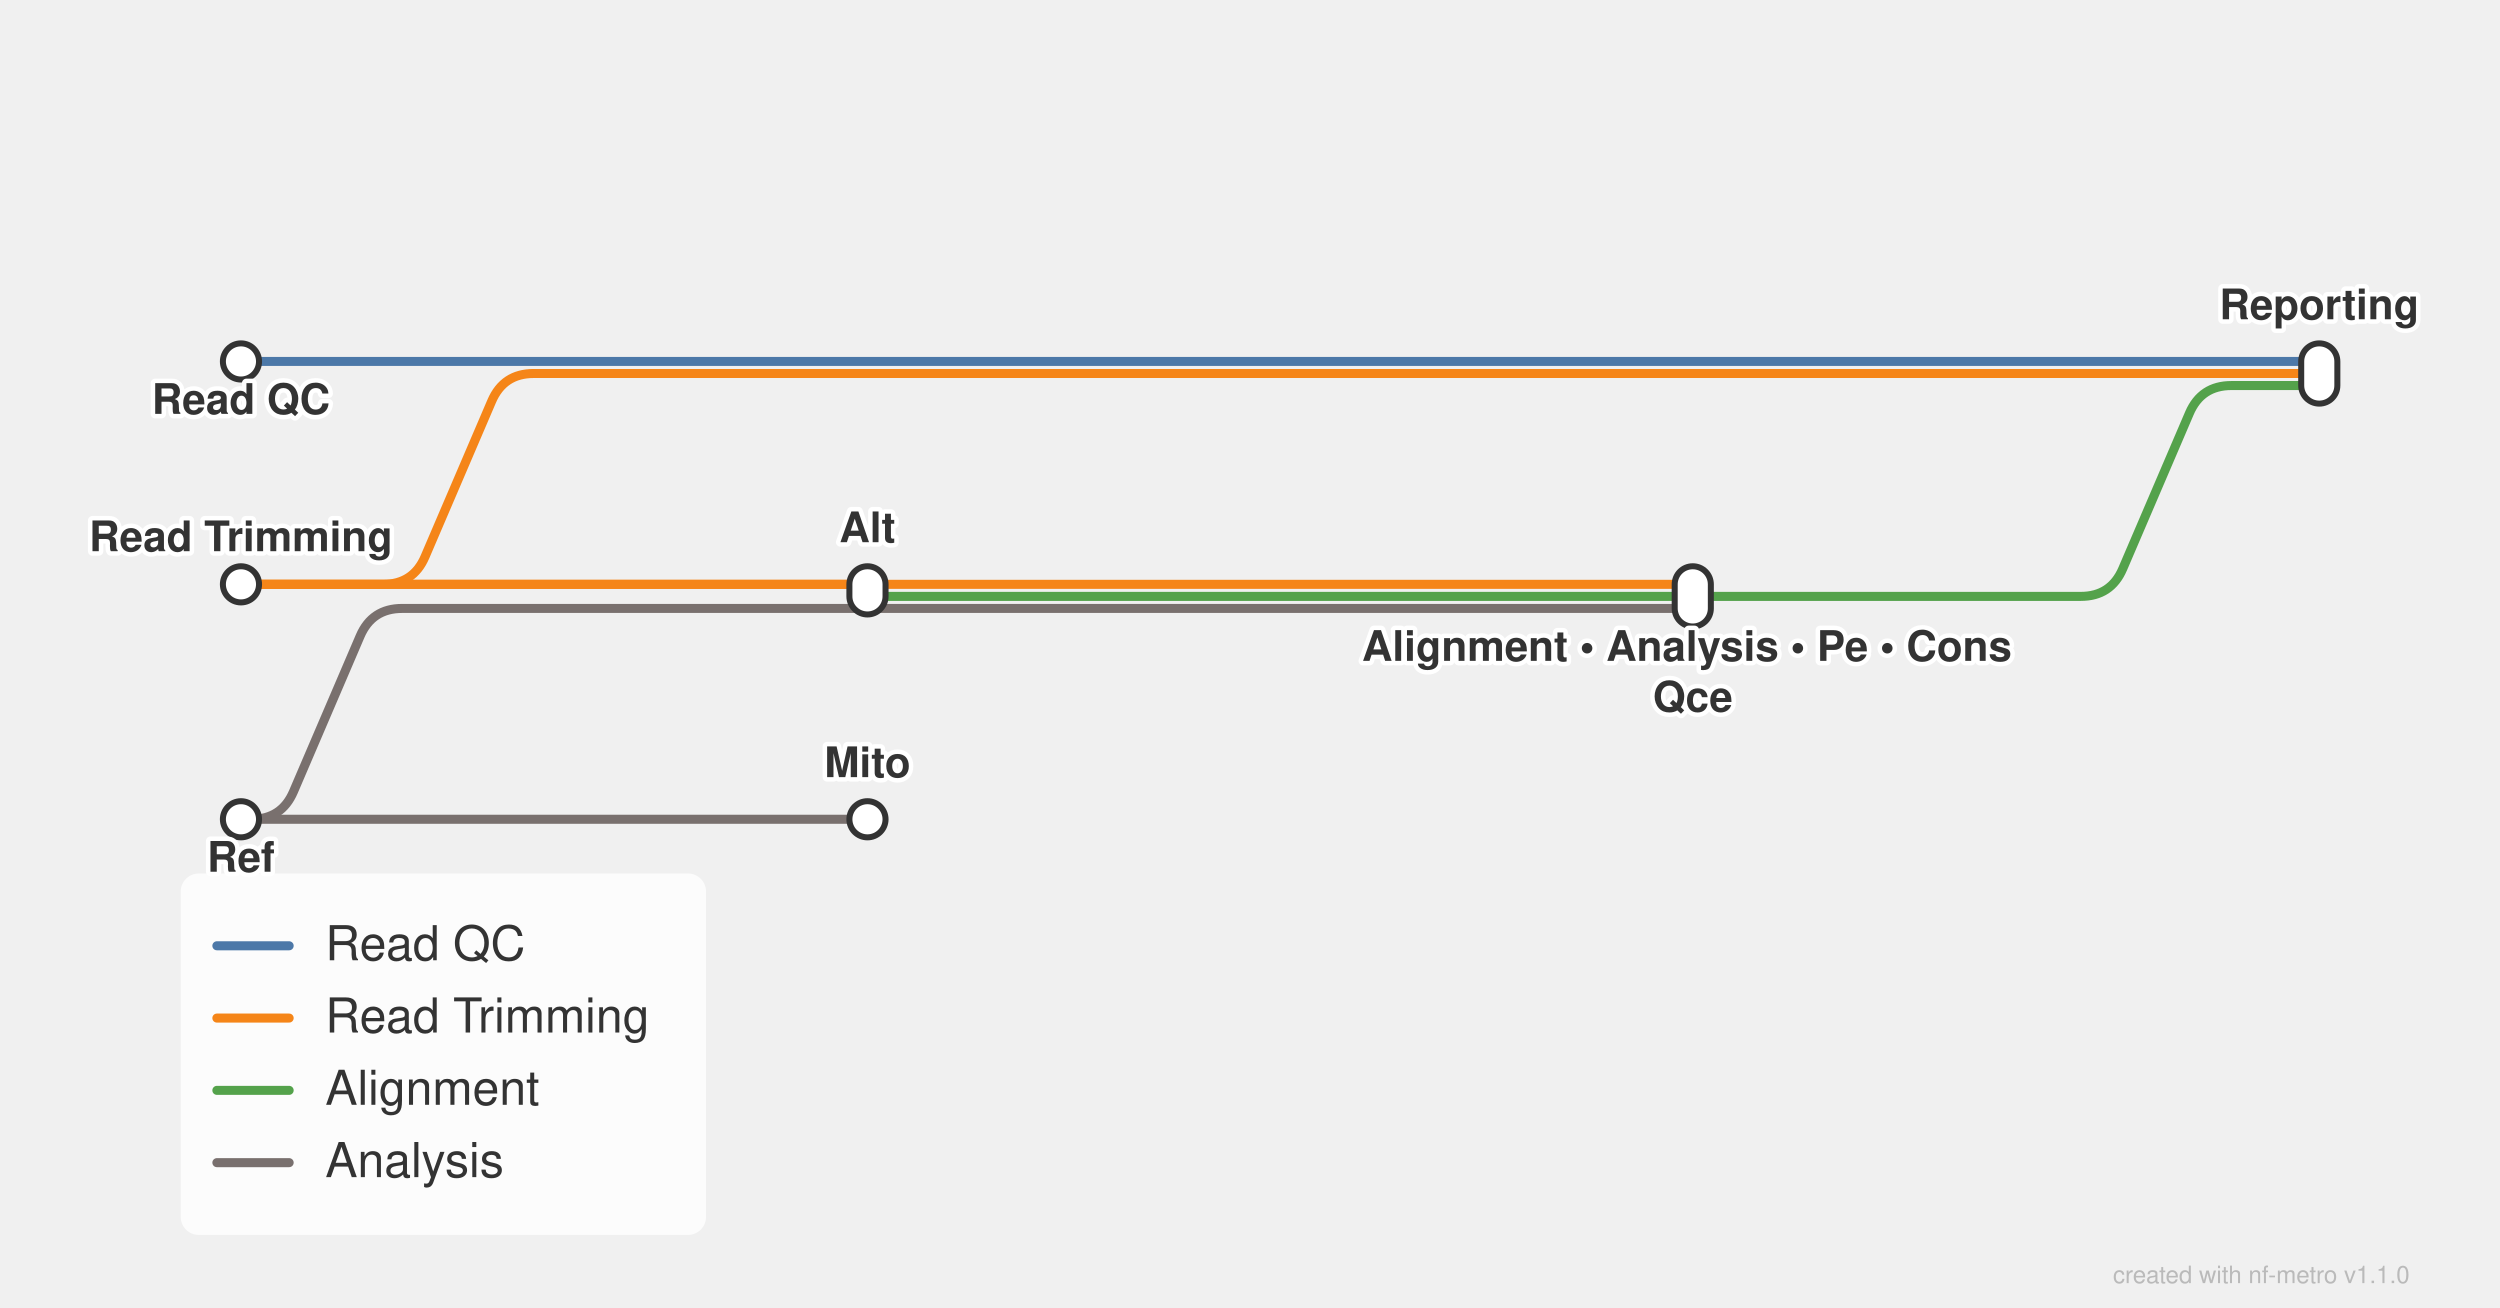
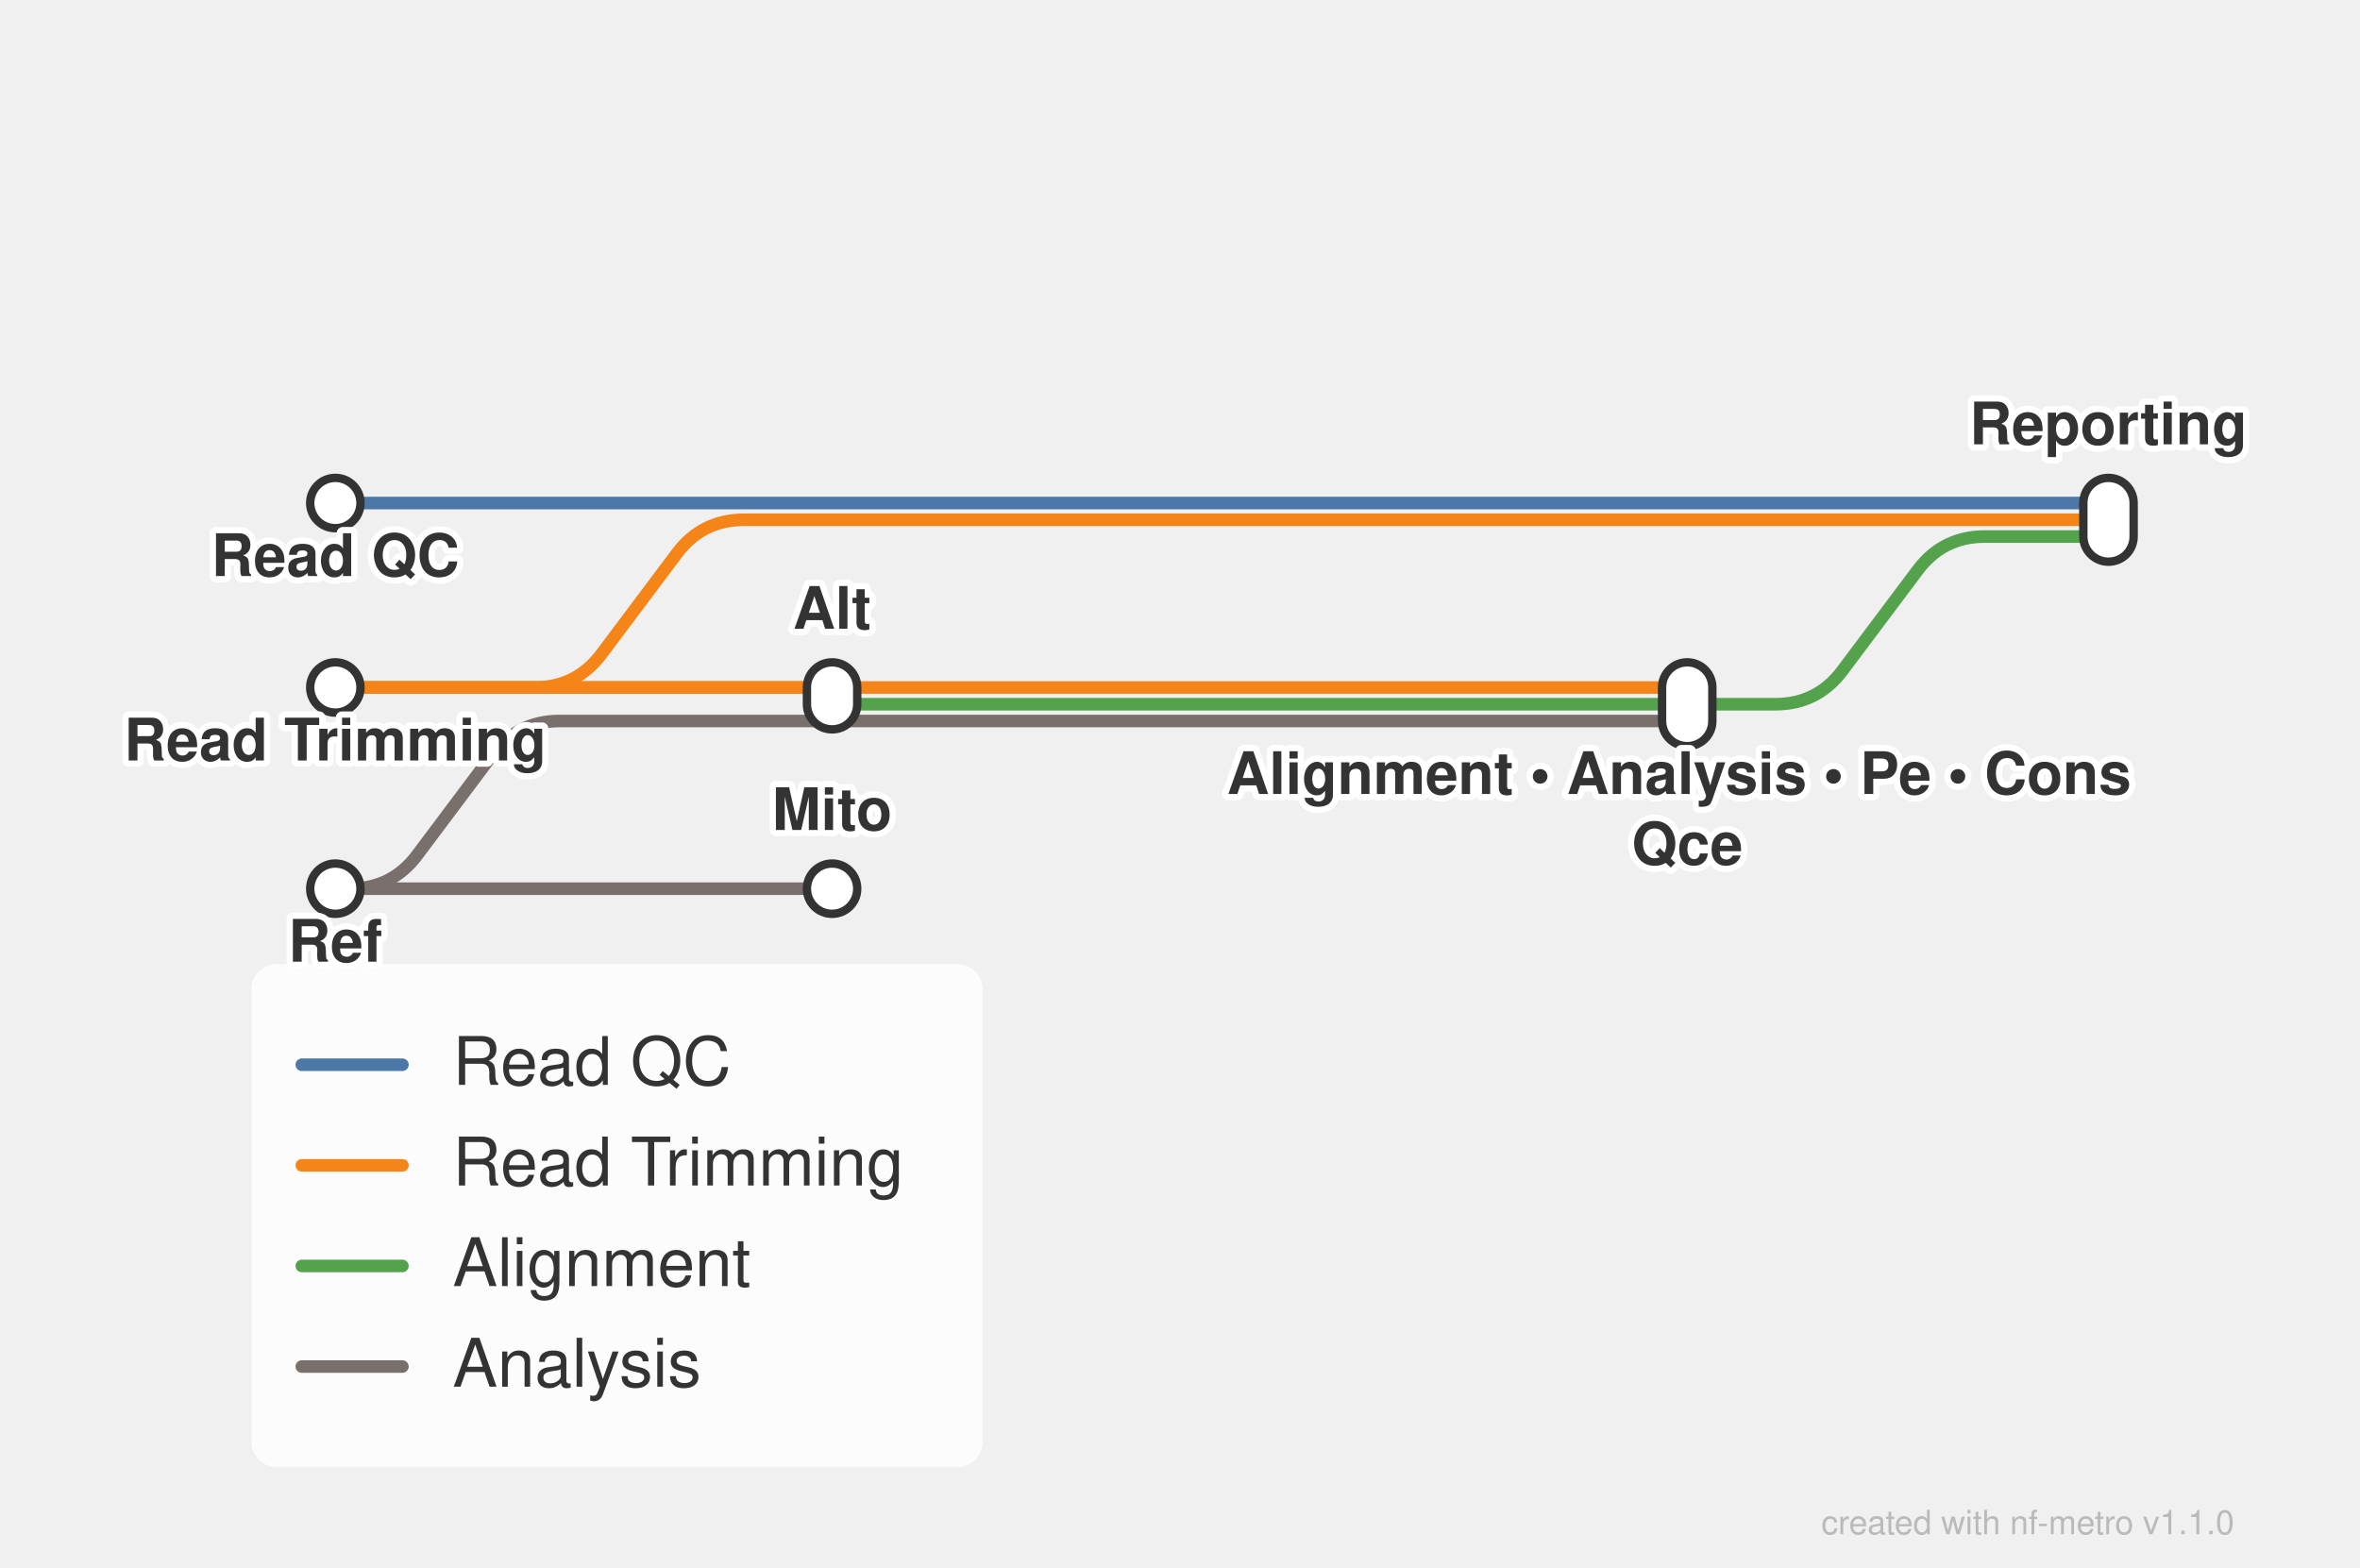
- <svg xmlns="http://www.w3.org/2000/svg" width="830" height="434" viewBox="0 0 830 434">
+ <svg xmlns="http://www.w3.org/2000/svg" width="563" height="374" viewBox="0 0 563 374">
  <defs>
</defs>
  <style>.nf-metro-title { fill: var(--nfm-map-title-color, #111111); }
.nf-metro-station-label { fill: var(--nfm-map-label-color, #333333); }
.nf-metro-section-box { fill: var(--nfm-map-section-fill, #ededed); stroke: var(--nfm-map-section-stroke, #e6e6e6); }
.nf-metro-section-label { fill: var(--nfm-map-section-label-color, #666666); }
.nf-metro-group-label { fill: var(--nfm-map-section-label-color, #666666); }
.nf-metro-group-underline { stroke: var(--nfm-map-section-label-color, #666666); }
.nf-metro-legend-bg { fill: var(--nfm-map-legend-bg, rgba(255, 255, 255, 0.8)); }
.nf-metro-legend-text { fill: var(--nfm-map-legend-text-color, #333333); }
.nf-metro-marker-stroke { stroke: var(--nfm-map-marker-stroke, #333333); }
.nf-metro-label-halo { fill: var(--nfm-map-bg, #ffffff); stroke: var(--nfm-map-bg, #ffffff); }</style>
  <style>@media (prefers-color-scheme: dark) {
    .nf-metro-section-label { fill: #d0d0d0; }
    .nf-metro-section-num-circle { fill: #777777; }
    .nf-metro-title { fill: #ffffff; }
}
</style>
-   <path d="M80.0,272.0 L83.5,272.0 Q93.5,272.0,97.439,262.809 L119.561,211.191 Q123.5,202.0,133.5,202.0 L562.0,202.0" stroke="#79706E" stroke-width="3.0" fill="none" stroke-linecap="round" stroke-linejoin="round" class="metro-line-generic" data-line-id="generic" />
-   <path d="M80.0,272.0 L288.0,272.0" stroke="#79706E" stroke-width="3.0" stroke-linecap="round" class="metro-line-generic" data-line-id="generic" />
-   <path d="M562.0,198.0 L690.819,198.0 Q700.819,198.0,704.758,188.809 L726.88,137.191 Q730.819,128.0,740.819,128.0 L770.0,128.0" stroke="#54A24B" stroke-width="3.0" fill="none" stroke-linecap="round" stroke-linejoin="round" class="metro-line-align" data-line-id="align" />
-   <path d="M288.0,198.0 L562.0,198.0" stroke="#54A24B" stroke-width="3.0" stroke-linecap="round" class="metro-line-align" data-line-id="align" />
-   <path d="M80.0,194.0 L562.0,194.0" stroke="#F58518" stroke-width="3.0" stroke-linecap="round" class="metro-line-trim" data-line-id="trim" />
-   <path d="M80.0,194.0 L288.0,194.0" stroke="#F58518" stroke-width="3.0" stroke-linecap="round" class="metro-line-trim" data-line-id="trim" />
-   <path d="M80.0,194.0 L127.181,194.0 Q137.181,194.0,141.12,184.809 L163.242,133.191 Q167.181,124.0,177.181,124.0 L770.0,124.0" stroke="#F58518" stroke-width="3.0" fill="none" stroke-linecap="round" stroke-linejoin="round" class="metro-line-trim" data-line-id="trim" />
-   <path d="M80.0,120.0 L770.0,120.0" stroke="#4C78A8" stroke-width="3.0" stroke-linecap="round" class="metro-line-qc" data-line-id="qc" />
+   <path d="M80.0,212.0 L83.5,212.0 Q93.5,212.0,99.5,204.0 L117.5,180.0 Q123.5,172.0,133.5,172.0 L402.5,172.0" stroke="#79706E" stroke-width="3.0" fill="none" stroke-linecap="round" stroke-linejoin="round" class="metro-line-generic" data-line-id="generic" />
+   <path d="M80.0,212.0 L198.5,212.0" stroke="#79706E" stroke-width="3.0" stroke-linecap="round" class="metro-line-generic" data-line-id="generic" />
+   <path d="M402.5,168.0 L423.5,168.0 Q433.5,168.0,439.5,160.0 L457.5,136.0 Q463.5,128.0,473.5,128.0 L503.0,128.0" stroke="#54A24B" stroke-width="3.0" fill="none" stroke-linecap="round" stroke-linejoin="round" class="metro-line-align" data-line-id="align" />
+   <path d="M198.5,168.0 L402.5,168.0" stroke="#54A24B" stroke-width="3.0" stroke-linecap="round" class="metro-line-align" data-line-id="align" />
+   <path d="M80.0,164.0 L402.5,164.0" stroke="#F58518" stroke-width="3.0" stroke-linecap="round" class="metro-line-trim" data-line-id="trim" />
+   <path d="M80.0,164.0 L198.5,164.0" stroke="#F58518" stroke-width="3.0" stroke-linecap="round" class="metro-line-trim" data-line-id="trim" />
+   <path d="M80.0,164.0 L127.5,164.0 Q137.5,164.0,143.5,156.0 L161.5,132.0 Q167.5,124.0,177.5,124.0 L503.0,124.0" stroke="#F58518" stroke-width="3.0" fill="none" stroke-linecap="round" stroke-linejoin="round" class="metro-line-trim" data-line-id="trim" />
+   <path d="M80.0,120.0 L503.0,120.0" stroke="#4C78A8" stroke-width="3.0" stroke-linecap="round" class="metro-line-qc" data-line-id="qc" />
  <g class="nf-metro-station-group" data-node-id="g_qc_qc" data-node-cx="80.0" data-node-cy="120.0" data-node-r="6.0" data-node-groups="qc" data-node-w="12.0" data-node-h="12.0" data-node-rx="6.0">
    <rect x="74.0" y="114.0" width="12.0" height="12.0" rx="6.0" ry="6.0" fill="#ffffff" stroke="#333333" stroke-width="2.0" class="nf-metro-station" data-station-id="g_qc_qc" data-station-lines="qc" data-station-label="Read QC" />
  </g>
-   <g class="nf-metro-station-group" data-node-id="g_trim_trim" data-node-cx="80.0" data-node-cy="194.0" data-node-r="6.0" data-node-groups="trim" data-node-w="12.0" data-node-h="12.0" data-node-rx="6.0">
-     <rect x="74.0" y="188.0" width="12.0" height="12.0" rx="6.0" ry="6.0" fill="#ffffff" stroke="#333333" stroke-width="2.0" class="nf-metro-station" data-station-id="g_trim_trim" data-station-lines="trim" data-station-label="Read Trimming" />
+   <g class="nf-metro-station-group" data-node-id="g_trim_trim" data-node-cx="80.0" data-node-cy="164.0" data-node-r="6.0" data-node-groups="trim" data-node-w="12.0" data-node-h="12.0" data-node-rx="6.0">
+     <rect x="74.0" y="158.0" width="12.0" height="12.0" rx="6.0" ry="6.0" fill="#ffffff" stroke="#333333" stroke-width="2.0" class="nf-metro-station" data-station-id="g_trim_trim" data-station-lines="trim" data-station-label="Read Trimming" />
  </g>
-   <g class="nf-metro-station-group" data-node-id="g_alt_align" data-node-cx="288.0" data-node-cy="196.0" data-node-r="6.0" data-node-groups="align,trim" data-node-w="12.0" data-node-h="16.0" data-node-rx="6.0">
-     <rect x="282.0" y="188.0" width="12.0" height="16.0" rx="6.0" ry="6.0" fill="#ffffff" stroke="#333333" stroke-width="2.0" class="nf-metro-station" data-station-id="g_alt_align" data-station-lines="align,trim" data-station-label="Alt" />
+   <g class="nf-metro-station-group" data-node-id="g_alt_align" data-node-cx="198.5" data-node-cy="166.0" data-node-r="6.0" data-node-groups="align,trim" data-node-w="12.0" data-node-h="16.0" data-node-rx="6.0">
+     <rect x="192.5" y="158.0" width="12.0" height="16.0" rx="6.0" ry="6.0" fill="#ffffff" stroke="#333333" stroke-width="2.0" class="nf-metro-station" data-station-id="g_alt_align" data-station-lines="align,trim" data-station-label="Alt" />
  </g>
-   <g class="nf-metro-station-group" data-node-id="g_ref_align" data-node-cx="80.0" data-node-cy="272.0" data-node-r="6.0" data-node-groups="generic" data-node-w="12.0" data-node-h="12.0" data-node-rx="6.0">
-     <rect x="74.0" y="266.0" width="12.0" height="12.0" rx="6.0" ry="6.0" fill="#ffffff" stroke="#333333" stroke-width="2.0" class="nf-metro-station" data-station-id="g_ref_align" data-station-lines="generic" data-station-label="Ref" />
+   <g class="nf-metro-station-group" data-node-id="g_ref_align" data-node-cx="80.0" data-node-cy="212.0" data-node-r="6.0" data-node-groups="generic" data-node-w="12.0" data-node-h="12.0" data-node-rx="6.0">
+     <rect x="74.0" y="206.0" width="12.0" height="12.0" rx="6.0" ry="6.0" fill="#ffffff" stroke="#333333" stroke-width="2.0" class="nf-metro-station" data-station-id="g_ref_align" data-station-lines="generic" data-station-label="Ref" />
  </g>
-   <g class="nf-metro-station-group" data-node-id="g_align_generic_pe_cons_qce_align" data-node-cx="562.0" data-node-cy="198.0" data-node-r="6.0" data-node-groups="align,generic,trim" data-node-w="12.0" data-node-h="20.0" data-node-rx="6.0">
-     <rect x="556.0" y="188.0" width="12.0" height="20.0" rx="6.0" ry="6.0" fill="#ffffff" stroke="#333333" stroke-width="2.0" class="nf-metro-station" data-station-id="g_align_generic_pe_cons_qce_align" data-station-lines="align,generic,trim" data-station-label="Alignment • Analysis • Pe • Cons Qce" />
+   <g class="nf-metro-station-group" data-node-id="g_align_generic_pe_cons_qce_align" data-node-cx="402.5" data-node-cy="168.0" data-node-r="6.0" data-node-groups="align,generic,trim" data-node-w="12.0" data-node-h="20.0" data-node-rx="6.0">
+     <rect x="396.5" y="158.0" width="12.0" height="20.0" rx="6.0" ry="6.0" fill="#ffffff" stroke="#333333" stroke-width="2.0" class="nf-metro-station" data-station-id="g_align_generic_pe_cons_qce_align" data-station-lines="align,generic,trim" data-station-label="Alignment • Analysis • Pe • Cons Qce" />
  </g>
-   <g class="nf-metro-station-group" data-node-id="g_report_generic" data-node-cx="770.0" data-node-cy="124.0" data-node-r="6.0" data-node-groups="align,qc,trim" data-node-w="12.0" data-node-h="20.0" data-node-rx="6.0">
-     <rect x="764.0" y="114.0" width="12.0" height="20.0" rx="6.0" ry="6.0" fill="#ffffff" stroke="#333333" stroke-width="2.0" class="nf-metro-station" data-station-id="g_report_generic" data-station-lines="align,qc,trim" data-station-label="Reporting" />
+   <g class="nf-metro-station-group" data-node-id="g_report_generic" data-node-cx="503.0" data-node-cy="124.0" data-node-r="6.0" data-node-groups="align,qc,trim" data-node-w="12.0" data-node-h="20.0" data-node-rx="6.0">
+     <rect x="497.0" y="114.0" width="12.0" height="20.0" rx="6.0" ry="6.0" fill="#ffffff" stroke="#333333" stroke-width="2.0" class="nf-metro-station" data-station-id="g_report_generic" data-station-lines="align,qc,trim" data-station-label="Reporting" />
  </g>
-   <g class="nf-metro-station-group" data-node-id="g_mito_generic" data-node-cx="288.0" data-node-cy="272.0" data-node-r="6.0" data-node-groups="generic" data-node-w="12.0" data-node-h="12.0" data-node-rx="6.0">
-     <rect x="282.0" y="266.0" width="12.0" height="12.0" rx="6.0" ry="6.0" fill="#ffffff" stroke="#333333" stroke-width="2.0" class="nf-metro-station" data-station-id="g_mito_generic" data-station-lines="generic" data-station-label="Mito" />
+   <g class="nf-metro-station-group" data-node-id="g_mito_generic" data-node-cx="198.5" data-node-cy="212.0" data-node-r="6.0" data-node-groups="generic" data-node-w="12.0" data-node-h="12.0" data-node-rx="6.0">
+     <rect x="192.5" y="206.0" width="12.0" height="12.0" rx="6.0" ry="6.0" fill="#ffffff" stroke="#333333" stroke-width="2.0" class="nf-metro-station" data-station-id="g_mito_generic" data-station-lines="generic" data-station-label="Mito" />
  </g>
  <text x="80.0" y="131.0" font-size="14.0" fill="#ffffff" stroke="#ffffff" stroke-width="3.0" stroke-linejoin="round" font-family="'Helvetica Neue', Helvetica, Arial, sans-serif" font-weight="bold" aria-hidden="true" class="nf-metro-label-halo" text-anchor="middle" dominant-baseline="hanging">Read QC</text>
  <text x="80.0" y="131.0" font-size="14.0" fill="#333333" font-family="'Helvetica Neue', Helvetica, Arial, sans-serif" font-weight="bold" text-anchor="middle" dominant-baseline="hanging" data-station-id="g_qc_qc" class="nf-metro-station-label">Read QC</text>
-   <text x="80.0" y="183.0" font-size="14.0" fill="#ffffff" stroke="#ffffff" stroke-width="3.0" stroke-linejoin="round" font-family="'Helvetica Neue', Helvetica, Arial, sans-serif" font-weight="bold" aria-hidden="true" class="nf-metro-label-halo" text-anchor="middle" dominant-baseline="auto">Read Trimming</text>
-   <text x="80.0" y="183.0" font-size="14.0" fill="#333333" font-family="'Helvetica Neue', Helvetica, Arial, sans-serif" font-weight="bold" text-anchor="middle" dominant-baseline="auto" data-station-id="g_trim_trim" class="nf-metro-station-label">Read Trimming</text>
-   <text x="80.0" y="283.0" font-size="14.0" fill="#ffffff" stroke="#ffffff" stroke-width="3.0" stroke-linejoin="round" font-family="'Helvetica Neue', Helvetica, Arial, sans-serif" font-weight="bold" aria-hidden="true" class="nf-metro-label-halo" text-anchor="middle" dominant-baseline="hanging">Ref</text>
-   <text x="80.0" y="283.0" font-size="14.0" fill="#333333" font-family="'Helvetica Neue', Helvetica, Arial, sans-serif" font-weight="bold" text-anchor="middle" dominant-baseline="hanging" data-station-id="g_ref_align" class="nf-metro-station-label">Ref</text>
-   <text x="288.0" y="180.0" font-size="14.0" fill="#ffffff" stroke="#ffffff" stroke-width="3.0" stroke-linejoin="round" font-family="'Helvetica Neue', Helvetica, Arial, sans-serif" font-weight="bold" aria-hidden="true" class="nf-metro-label-halo" text-anchor="middle" dominant-baseline="auto">Alt</text>
-   <text x="288.0" y="180.0" font-size="14.0" fill="#333333" font-family="'Helvetica Neue', Helvetica, Arial, sans-serif" font-weight="bold" text-anchor="middle" dominant-baseline="auto" data-station-id="g_alt_align" class="nf-metro-station-label">Alt</text>
-   <text x="288.0" y="258.0" font-size="14.0" fill="#ffffff" stroke="#ffffff" stroke-width="3.0" stroke-linejoin="round" font-family="'Helvetica Neue', Helvetica, Arial, sans-serif" font-weight="bold" aria-hidden="true" class="nf-metro-label-halo" text-anchor="middle" dominant-baseline="auto">Mito</text>
-   <text x="288.0" y="258.0" font-size="14.0" fill="#333333" font-family="'Helvetica Neue', Helvetica, Arial, sans-serif" font-weight="bold" text-anchor="middle" dominant-baseline="auto" data-station-id="g_mito_generic" class="nf-metro-station-label">Mito</text>
-   <text x="562.0" y="213.0" font-size="14.0" fill="#ffffff" stroke="#ffffff" stroke-width="3.0" stroke-linejoin="round" font-family="'Helvetica Neue', Helvetica, Arial, sans-serif" font-weight="bold" aria-hidden="true" class="nf-metro-label-halo" text-anchor="middle" dominant-baseline="hanging">
-     <tspan x="562.0" dy="0em">Alignment • Analysis • Pe • Cons</tspan>
-     <tspan x="562.0" dy="1.2em">Qce</tspan>
+   <text x="80.0" y="175.0" font-size="14.0" fill="#ffffff" stroke="#ffffff" stroke-width="3.0" stroke-linejoin="round" font-family="'Helvetica Neue', Helvetica, Arial, sans-serif" font-weight="bold" aria-hidden="true" class="nf-metro-label-halo" text-anchor="middle" dominant-baseline="hanging">Read Trimming</text>
+   <text x="80.0" y="175.0" font-size="14.0" fill="#333333" font-family="'Helvetica Neue', Helvetica, Arial, sans-serif" font-weight="bold" text-anchor="middle" dominant-baseline="hanging" data-station-id="g_trim_trim" class="nf-metro-station-label">Read Trimming</text>
+   <text x="80.0" y="223.0" font-size="14.0" fill="#ffffff" stroke="#ffffff" stroke-width="3.0" stroke-linejoin="round" font-family="'Helvetica Neue', Helvetica, Arial, sans-serif" font-weight="bold" aria-hidden="true" class="nf-metro-label-halo" text-anchor="middle" dominant-baseline="hanging">Ref</text>
+   <text x="80.0" y="223.0" font-size="14.0" fill="#333333" font-family="'Helvetica Neue', Helvetica, Arial, sans-serif" font-weight="bold" text-anchor="middle" dominant-baseline="hanging" data-station-id="g_ref_align" class="nf-metro-station-label">Ref</text>
+   <text x="198.5" y="150.0" font-size="14.0" fill="#ffffff" stroke="#ffffff" stroke-width="3.0" stroke-linejoin="round" font-family="'Helvetica Neue', Helvetica, Arial, sans-serif" font-weight="bold" aria-hidden="true" class="nf-metro-label-halo" text-anchor="middle" dominant-baseline="auto">Alt</text>
+   <text x="198.5" y="150.0" font-size="14.0" fill="#333333" font-family="'Helvetica Neue', Helvetica, Arial, sans-serif" font-weight="bold" text-anchor="middle" dominant-baseline="auto" data-station-id="g_alt_align" class="nf-metro-station-label">Alt</text>
+   <text x="198.5" y="198.0" font-size="14.0" fill="#ffffff" stroke="#ffffff" stroke-width="3.0" stroke-linejoin="round" font-family="'Helvetica Neue', Helvetica, Arial, sans-serif" font-weight="bold" aria-hidden="true" class="nf-metro-label-halo" text-anchor="middle" dominant-baseline="auto">Mito</text>
+   <text x="198.5" y="198.0" font-size="14.0" fill="#333333" font-family="'Helvetica Neue', Helvetica, Arial, sans-serif" font-weight="bold" text-anchor="middle" dominant-baseline="auto" data-station-id="g_mito_generic" class="nf-metro-station-label">Mito</text>
+   <text x="402.5" y="183.0" font-size="14.0" fill="#ffffff" stroke="#ffffff" stroke-width="3.0" stroke-linejoin="round" font-family="'Helvetica Neue', Helvetica, Arial, sans-serif" font-weight="bold" aria-hidden="true" class="nf-metro-label-halo" text-anchor="middle" dominant-baseline="hanging">
+     <tspan x="402.5" dy="0em">Alignment • Analysis • Pe • Cons</tspan>
+     <tspan x="402.5" dy="1.2em">Qce</tspan>
  </text>
-   <text x="562.0" y="213.0" font-size="14.0" fill="#333333" font-family="'Helvetica Neue', Helvetica, Arial, sans-serif" font-weight="bold" text-anchor="middle" dominant-baseline="hanging" data-station-id="g_align_generic_pe_cons_qce_align" class="nf-metro-station-label">
-     <tspan x="562.0" dy="0em">Alignment • Analysis • Pe • Cons</tspan>
-     <tspan x="562.0" dy="1.2em">Qce</tspan>
+   <text x="402.5" y="183.0" font-size="14.0" fill="#333333" font-family="'Helvetica Neue', Helvetica, Arial, sans-serif" font-weight="bold" text-anchor="middle" dominant-baseline="hanging" data-station-id="g_align_generic_pe_cons_qce_align" class="nf-metro-station-label">
+     <tspan x="402.5" dy="0em">Alignment • Analysis • Pe • Cons</tspan>
+     <tspan x="402.5" dy="1.2em">Qce</tspan>
  </text>
-   <text x="770.0" y="106.0" font-size="14.0" fill="#ffffff" stroke="#ffffff" stroke-width="3.0" stroke-linejoin="round" font-family="'Helvetica Neue', Helvetica, Arial, sans-serif" font-weight="bold" aria-hidden="true" class="nf-metro-label-halo" text-anchor="middle" dominant-baseline="auto">Reporting</text>
-   <text x="770.0" y="106.0" font-size="14.0" fill="#333333" font-family="'Helvetica Neue', Helvetica, Arial, sans-serif" font-weight="bold" text-anchor="middle" dominant-baseline="auto" data-station-id="g_report_generic" class="nf-metro-station-label">Reporting</text>
-   <rect x="60.0" y="290.0" width="174.4" height="120.0" rx="6" ry="6" fill="rgba(255, 255, 255, 0.8)" class="nf-metro-legend-bg" />
-   <path d="M72.0,314.0 L96.0,314.0" stroke="#4C78A8" stroke-width="3.0" stroke-linecap="round" />
-   <text x="108.0" y="314.0" font-size="16.0" fill="#333333" font-family="'Helvetica Neue', Helvetica, Arial, sans-serif" dy="0.3em" class="nf-metro-legend-text">Read QC</text>
-   <path d="M72.0,338.0 L96.0,338.0" stroke="#F58518" stroke-width="3.0" stroke-linecap="round" />
-   <text x="108.0" y="338.0" font-size="16.0" fill="#333333" font-family="'Helvetica Neue', Helvetica, Arial, sans-serif" dy="0.3em" class="nf-metro-legend-text">Read Trimming</text>
-   <path d="M72.0,362.0 L96.0,362.0" stroke="#54A24B" stroke-width="3.0" stroke-linecap="round" />
-   <text x="108.0" y="362.0" font-size="16.0" fill="#333333" font-family="'Helvetica Neue', Helvetica, Arial, sans-serif" dy="0.3em" class="nf-metro-legend-text">Alignment</text>
-   <path d="M72.0,386.0 L96.0,386.0" stroke="#79706E" stroke-width="3.0" stroke-linecap="round" />
-   <text x="108.0" y="386.0" font-size="16.0" fill="#333333" font-family="'Helvetica Neue', Helvetica, Arial, sans-serif" dy="0.3em" class="nf-metro-legend-text">Analysis</text>
-   <text x="800.0" y="426.0" font-size="8" fill="rgba(150, 150, 150, 0.6)" font-family="'Helvetica Neue', Helvetica, Arial, sans-serif" text-anchor="end">created with nf-metro v1.1.0</text>
+   <text x="503.0" y="106.0" font-size="14.0" fill="#ffffff" stroke="#ffffff" stroke-width="3.0" stroke-linejoin="round" font-family="'Helvetica Neue', Helvetica, Arial, sans-serif" font-weight="bold" aria-hidden="true" class="nf-metro-label-halo" text-anchor="middle" dominant-baseline="auto">Reporting</text>
+   <text x="503.0" y="106.0" font-size="14.0" fill="#333333" font-family="'Helvetica Neue', Helvetica, Arial, sans-serif" font-weight="bold" text-anchor="middle" dominant-baseline="auto" data-station-id="g_report_generic" class="nf-metro-station-label">Reporting</text>
+   <rect x="60.0" y="230.0" width="174.4" height="120.0" rx="6" ry="6" fill="rgba(255, 255, 255, 0.8)" class="nf-metro-legend-bg" />
+   <path d="M72.0,254.0 L96.0,254.0" stroke="#4C78A8" stroke-width="3.0" stroke-linecap="round" />
+   <text x="108.0" y="254.0" font-size="16.0" fill="#333333" font-family="'Helvetica Neue', Helvetica, Arial, sans-serif" dy="0.3em" class="nf-metro-legend-text">Read QC</text>
+   <path d="M72.0,278.0 L96.0,278.0" stroke="#F58518" stroke-width="3.0" stroke-linecap="round" />
+   <text x="108.0" y="278.0" font-size="16.0" fill="#333333" font-family="'Helvetica Neue', Helvetica, Arial, sans-serif" dy="0.3em" class="nf-metro-legend-text">Read Trimming</text>
+   <path d="M72.0,302.0 L96.0,302.0" stroke="#54A24B" stroke-width="3.0" stroke-linecap="round" />
+   <text x="108.0" y="302.0" font-size="16.0" fill="#333333" font-family="'Helvetica Neue', Helvetica, Arial, sans-serif" dy="0.3em" class="nf-metro-legend-text">Alignment</text>
+   <path d="M72.0,326.0 L96.0,326.0" stroke="#79706E" stroke-width="3.0" stroke-linecap="round" />
+   <text x="108.0" y="326.0" font-size="16.0" fill="#333333" font-family="'Helvetica Neue', Helvetica, Arial, sans-serif" dy="0.3em" class="nf-metro-legend-text">Analysis</text>
+   <text x="533.0" y="366.0" font-size="8" fill="rgba(150, 150, 150, 0.6)" font-family="'Helvetica Neue', Helvetica, Arial, sans-serif" text-anchor="end">created with nf-metro v1.1.0</text>
</svg>
